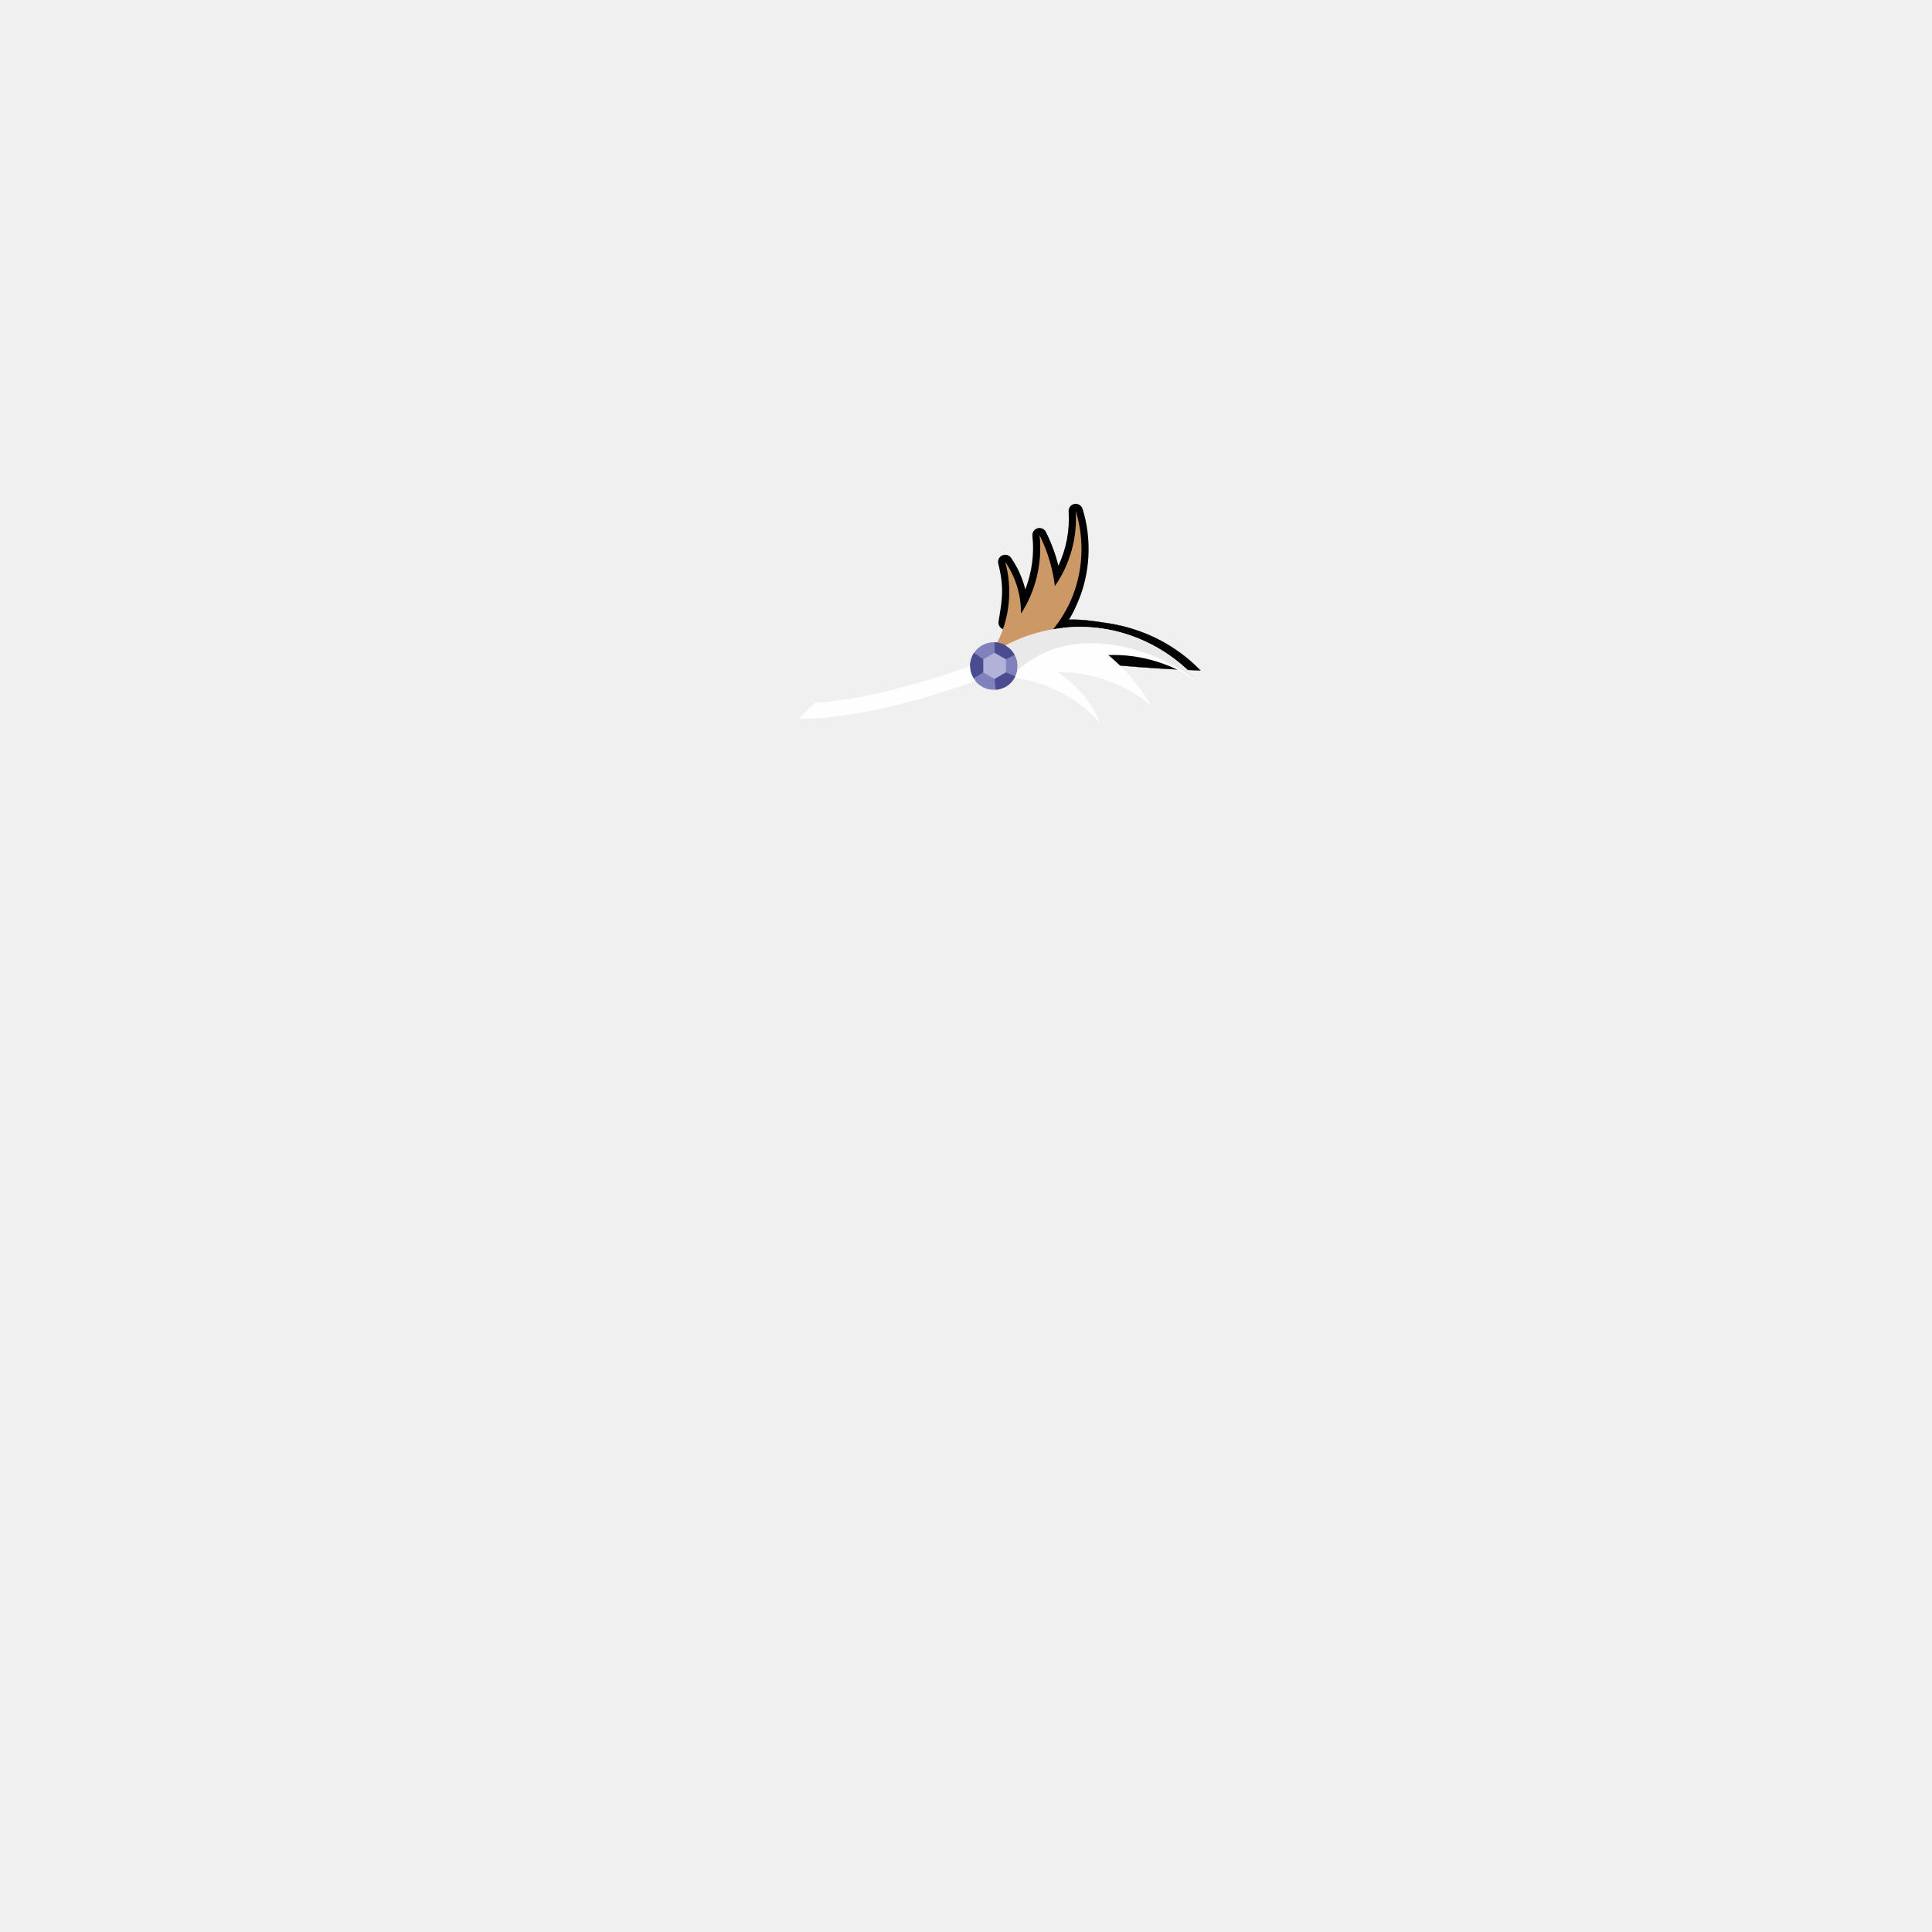
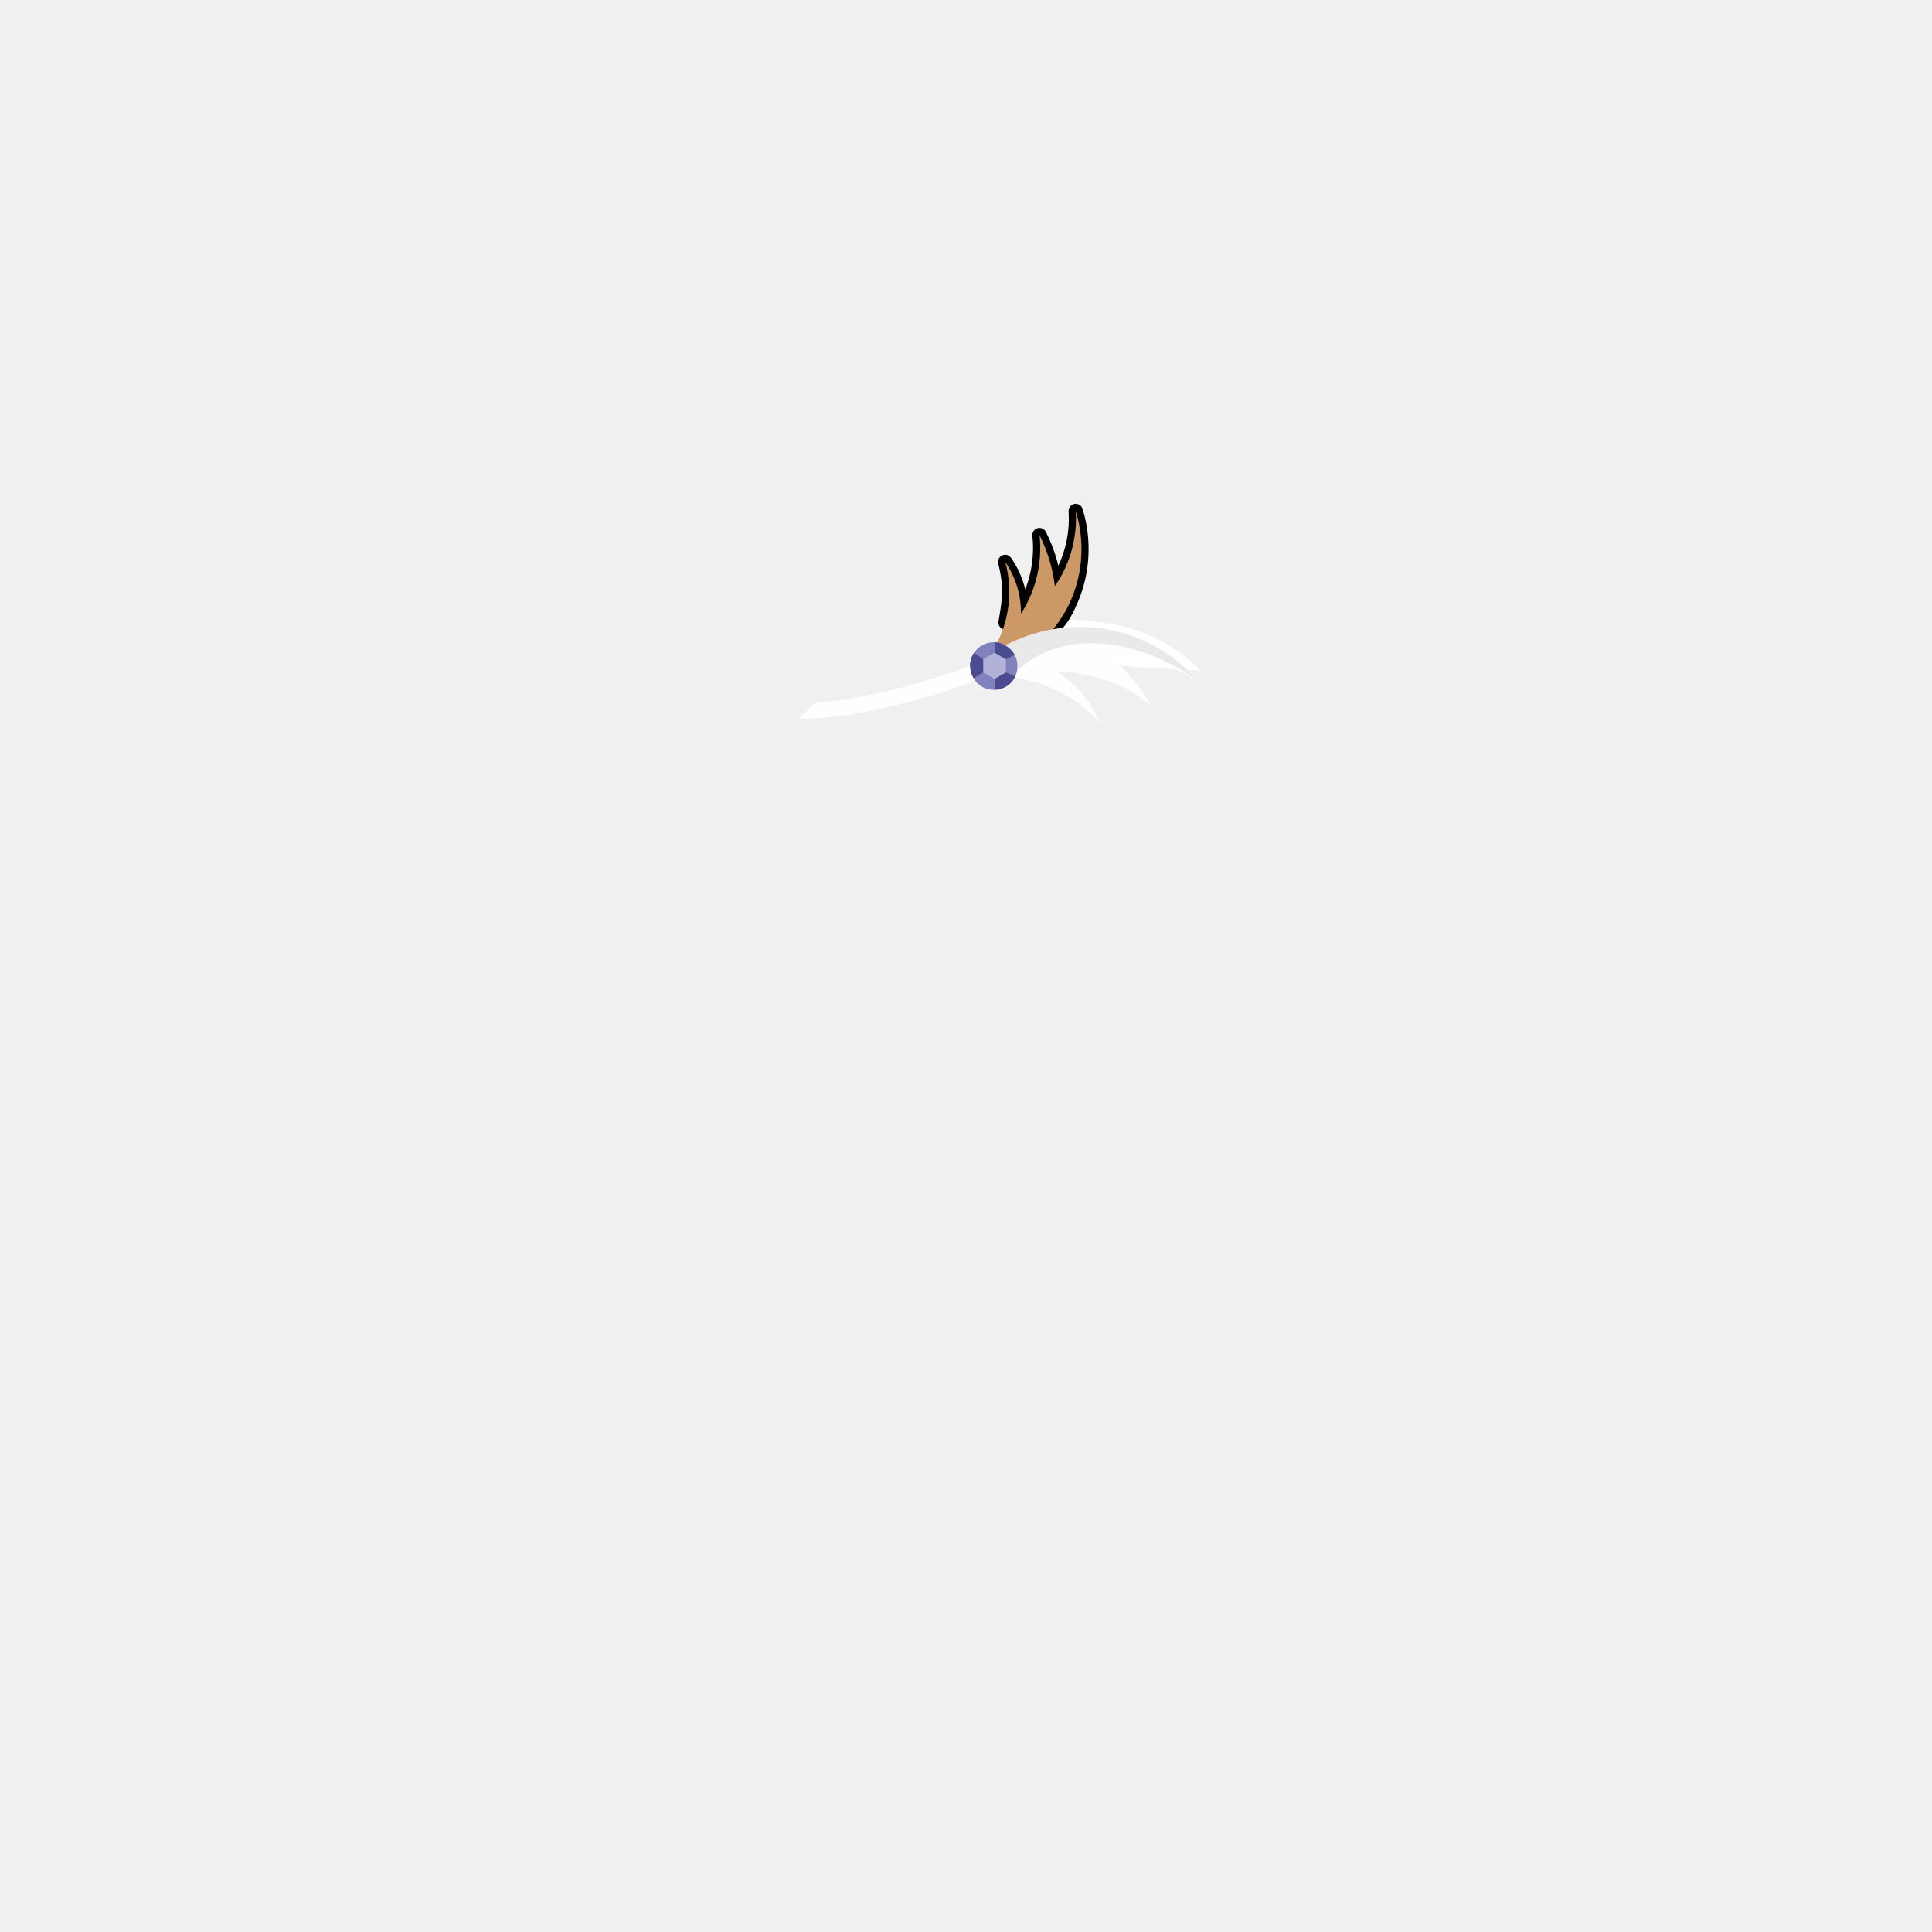
- <svg xmlns="http://www.w3.org/2000/svg" version="1.1" id="Layer_1" x="0px" y="0px" viewBox="0 0 1000 1000" style="enable-background:new 0 0 1000 1000;" xml:space="preserve">
-   <style type="text/css">
- 	.st0{fill-rule:evenodd;clip-rule:evenodd;fill-opacity:0.987;stroke:#000000;stroke-miterlimit:10;}
- 	.st1{fill-rule:evenodd;clip-rule:evenodd;fill:#FEFEFE;}
- 	.st2{fill-rule:evenodd;clip-rule:evenodd;fill:#CB9866;}
- 	.st3{fill-rule:evenodd;clip-rule:evenodd;fill:#8181BD;}
- 	.st4{fill-rule:evenodd;clip-rule:evenodd;fill:#B2B2D9;}
- 	.st5{fill-rule:evenodd;clip-rule:evenodd;fill:#4B4C8F;}
- 	.st6{fill-rule:evenodd;clip-rule:evenodd;fill:#E9E9E9;}
- </style>
-   <g id="Feather--group" transform="matrix(0.1509928,0,0,0.1509928,9.230948,-8.44004)">
-     <path id="Feather-2--gb" class="st0" d="M3738,2192.6c-111.1-17.3-165.2-21.9-267.6,20c23.8,12.5-29.3,76.8-27.9,84.8   c1.4,7.8,339.4,47.6,611.3,56.8C3968.9,2266.7,3859.1,2211.5,3738,2192.6" />
-     <path id="Fether-2" class="st1" d="M3738.2,2301.4c112.5-4.1,225.9,31.2,316.2,98.4c-82.1-98.7-200.4-166.7-327-187.7   c-116.1-19.4-238.1,1.2-342.1,56.2c24.9,14,41.8,40.3,41.8,70.8c0,14.6-4.2,28.1-10.9,40c112.3,14.8,218.8,70.6,294,155.4   c-29.8-72-82.5-134.3-148.7-175.5c116.6-0.4,232.9,40.8,323.3,114.6C3846.4,2408.3,3796.5,2349.8,3738.2,2301.4" />
-     <path id="Feather-1--bg" d="M3649.8,1800.2c-3.7-11.9-15.8-19-27.9-16.8c-12.2,2.3-20.7,13.4-19.9,25.8c4.3,64-7.9,128.2-35,186   c-9.9-40.1-24.2-78.8-42.8-115.9c-5.4-10.6-17.5-15.9-28.9-12.5c-11.4,3.4-18.7,14.4-17.4,26.3c6.9,61.4-1.9,125.4-24.3,183.5   c-9.6-38.7-26.1-75.7-48.8-108.5c-6.8-9.7-19.5-13.2-30.3-8.3c-10.8,4.9-16.6,16.8-13.6,28.3c20.3,80.3,13.2,123.1,3.5,182.5   l-2.6,15.6c-1.1,6.5,0.6,13.1,4.4,18.4c3.9,5.3,9.7,8.8,16.2,9.7c25.8,3.8,59.7,28.7,64.7,47.7c1.9,7.4,7.2,13.4,14.2,16.3   c3,1.3,6.3,1.9,9.5,1.9c4.2,0,8.3-1.1,12.1-3.2l1.5-0.9c83.2-47.1,108.3-61.3,148.8-155.1   C3676.5,2021.1,3682.4,1904.1,3649.8,1800.2z M3413.7,2172.3c0.4-2.3,0.8-4.5,1.1-6.8c0.9,3.2,2.3,6.3,4.4,8.9   C3417.4,2173.7,3415.6,2173,3413.7,2172.3z" />
-     <path id="Feather-1" class="st2" d="M3626.4,1807.6c6.1,90.6-19.6,183-71.4,257.4c-7.4-60.7-25.3-120.1-52.7-174.7   c10.5,93.5-12.3,190.4-63.6,269.3c1-62.8-18.2-125.9-54-177.5c25.5,91.3,15.6,192.1-27.3,276.6c32.5,4.7,58.6,28.4,66.8,59.6   c82.3-46.6,149.2-120.1,186.6-206.9C3651.8,2016.3,3657.4,1906.4,3626.4,1807.6" />
-     <g id="Diamond--group">
-       <path id="color--3" class="st3" d="M3427.2,2339c0,45-36.5,81.5-81.5,81.5c-45,0-81.5-36.5-81.5-81.5s36.5-81.5,81.5-81.5    C3390.7,2257.5,3427.2,2294,3427.2,2339" />
-       <polygon id="color--2" class="st4" points="3309.3,2315.9 3348.3,2293.4 3387.2,2315.9 3387.2,2360.9 3348.3,2383.3     3309.3,2360.9   " />
-       <path id="color--1-3" class="st5" d="M3348.3,2257.6v35.9l38.9,22.5l30.3-15.5C3404,2275.7,3378.2,2257.9,3348.3,2257.6" />
-       <path id="color--1-2" class="st5" d="M3387.2,2360.9l-38.9,22.5l3.9,37c30.3-2.3,55.2-19.8,67.1-46.3L3387.2,2360.9z" />
-       <path id="color--1-1" class="st5" d="M3277.9,2293.7c-9.2,13.2-13.8,29.6-13.8,46.9c0,14.9,4.4,28.9,11.9,40.9l33.3-20.6v-45    L3277.9,2293.7z" />
+ <svg xmlns="http://www.w3.org/2000/svg" version="1.1" viewBox="0 0 1e3 1e3">
+   <g id="Head--group">
+     <g transform="matrix(.15099 0 0 .15099 9.2309 -8.44)">
+       <path d="m3738 2192.6c-111.1-17.3-165.2-21.9-267.6 20 23.8 12.5-29.3 76.8-27.9 84.8 1.4 7.8 339.4 47.6 611.3 56.8-84.9-87.5-194.7-142.7-315.8-161.6" fill="#fff" />
+       <path d="m3738.2 2301.4c112.5-4.1 225.9 31.2 316.2 98.4-82.1-98.7-200.4-166.7-327-187.7-116.1-19.4-238.1 1.2-342.1 56.2 24.9 14 41.8 40.3 41.8 70.8 0 14.6-4.2 28.1-10.9 40 112.3 14.8 218.8 70.6 294 155.4-29.8-72-82.5-134.3-148.7-175.5 116.6-0.4 232.9 40.8 323.3 114.6-38.4-65.3-88.3-123.8-146.6-172.2" fill="#FEFEFE" />
+       <path d="m3649.8 1800.2c-3.7-11.9-15.8-19-27.9-16.8-12.2 2.3-20.7 13.4-19.9 25.8 4.3 64-7.9 128.2-35 186-9.9-40.1-24.2-78.8-42.8-115.9-5.4-10.6-17.5-15.9-28.9-12.5s-18.7 14.4-17.4 26.3c6.9 61.4-1.9 125.4-24.3 183.5-9.6-38.7-26.1-75.7-48.8-108.5-6.8-9.7-19.5-13.2-30.3-8.3s-16.6 16.8-13.6 28.3c20.3 80.3 13.2 123.1 3.5 182.5l-2.6 15.6c-1.1 6.5 0.6 13.1 4.4 18.4 3.9 5.3 9.7 8.8 16.2 9.7 25.8 3.8 59.7 28.7 64.7 47.7 1.9 7.4 7.2 13.4 14.2 16.3 3 1.3 6.3 1.9 9.5 1.9 4.2 0 8.3-1.1 12.1-3.2l1.5-0.9c83.2-47.1 108.3-61.3 148.8-155.1 43.3-99.9 49.2-216.9 16.6-320.8zm-236.1 372.1c0.4-2.3 0.8-4.5 1.1-6.8 0.9 3.2 2.3 6.3 4.4 8.9-1.8-0.7-3.6-1.4-5.5-2.1z" />
+       <path d="m3626.4 1807.6c6.1 90.6-19.6 183-71.4 257.4-7.4-60.7-25.3-120.1-52.7-174.7 10.5 93.5-12.3 190.4-63.6 269.3 1-62.8-18.2-125.9-54-177.5 25.5 91.3 15.6 192.1-27.3 276.6 32.5 4.7 58.6 28.4 66.8 59.6 82.3-46.6 149.2-120.1 186.6-206.9 41-95.1 46.6-205 15.6-303.8" fill="#CB9866" />
+       <path d="m3427.2 2339c0 45-36.5 81.5-81.5 81.5s-81.5-36.5-81.5-81.5 36.5-81.5 81.5-81.5 81.5 36.5 81.5 81.5" fill="#8181BD" />
+       <polygon points="3309.3 2315.9 3348.3 2293.4 3387.2 2315.9 3387.2 2360.9 3348.3 2383.3 3309.3 2360.9" fill="#B2B2D9" />
+       <path d="m3348.3 2257.6v35.9l38.9 22.5 30.3-15.5c-13.5-24.8-39.3-42.6-69.2-42.9" fill="#4B4C8F" />
+       <path d="m3387.2 2360.9-38.9 22.5 3.9 37c30.3-2.3 55.2-19.8 67.1-46.3l-32.1-13.2z" fill="#4B4C8F" />
+       <path d="m3277.9 2293.7c-9.2 13.2-13.8 29.6-13.8 46.9 0 14.9 4.4 28.9 11.9 40.9l33.3-20.6v-45l-31.4-22.2z" fill="#4B4C8F" />
+       <path d="m3727.4 2212c-116.1-19.4-238.1 1.2-342.1 56.2 24.9 14 41.8 40.3 41.8 70.8 0 5.5-0.6 11-1.6 16.3 192.9-176.9 489.6-72.8 628.9 44.5-82-98.8-200.3-166.7-327-187.8" fill="#E9E9E9" />
+       <path d="m3264.1 2339.2c-165.4 60.7-377.9 117-531 125.8-18.9 17.3-36.9 35.5-53.9 54.5 4.5 0.1 9.1 0.2 13.9 0.2 121.4 0 303.2-35.4 492-96.3 31.8-10.2 64.7-21.6 97.3-33.6-11.2-13.8-18.2-31.3-18.3-50.6" fill="#FEFEFE" />
    </g>
-     <path id="Feather-3" class="st6" d="M3727.4,2212c-116.1-19.4-238.1,1.2-342.1,56.2c24.9,14,41.8,40.3,41.8,70.8   c0,5.5-0.6,11-1.6,16.3c192.9-176.9,489.6-72.8,628.9,44.5C3972.4,2301,3854.1,2233.1,3727.4,2212" />
-     <path id="Feather-4" class="st1" d="M3264.1,2339.2c-165.4,60.7-377.9,117-531,125.8c-18.9,17.3-36.9,35.5-53.9,54.5   c4.5,0.1,9.1,0.2,13.9,0.2c121.4,0,303.2-35.4,492-96.3c31.8-10.2,64.7-21.6,97.3-33.6C3271.2,2376,3264.2,2358.5,3264.1,2339.2" />
  </g>
</svg>
